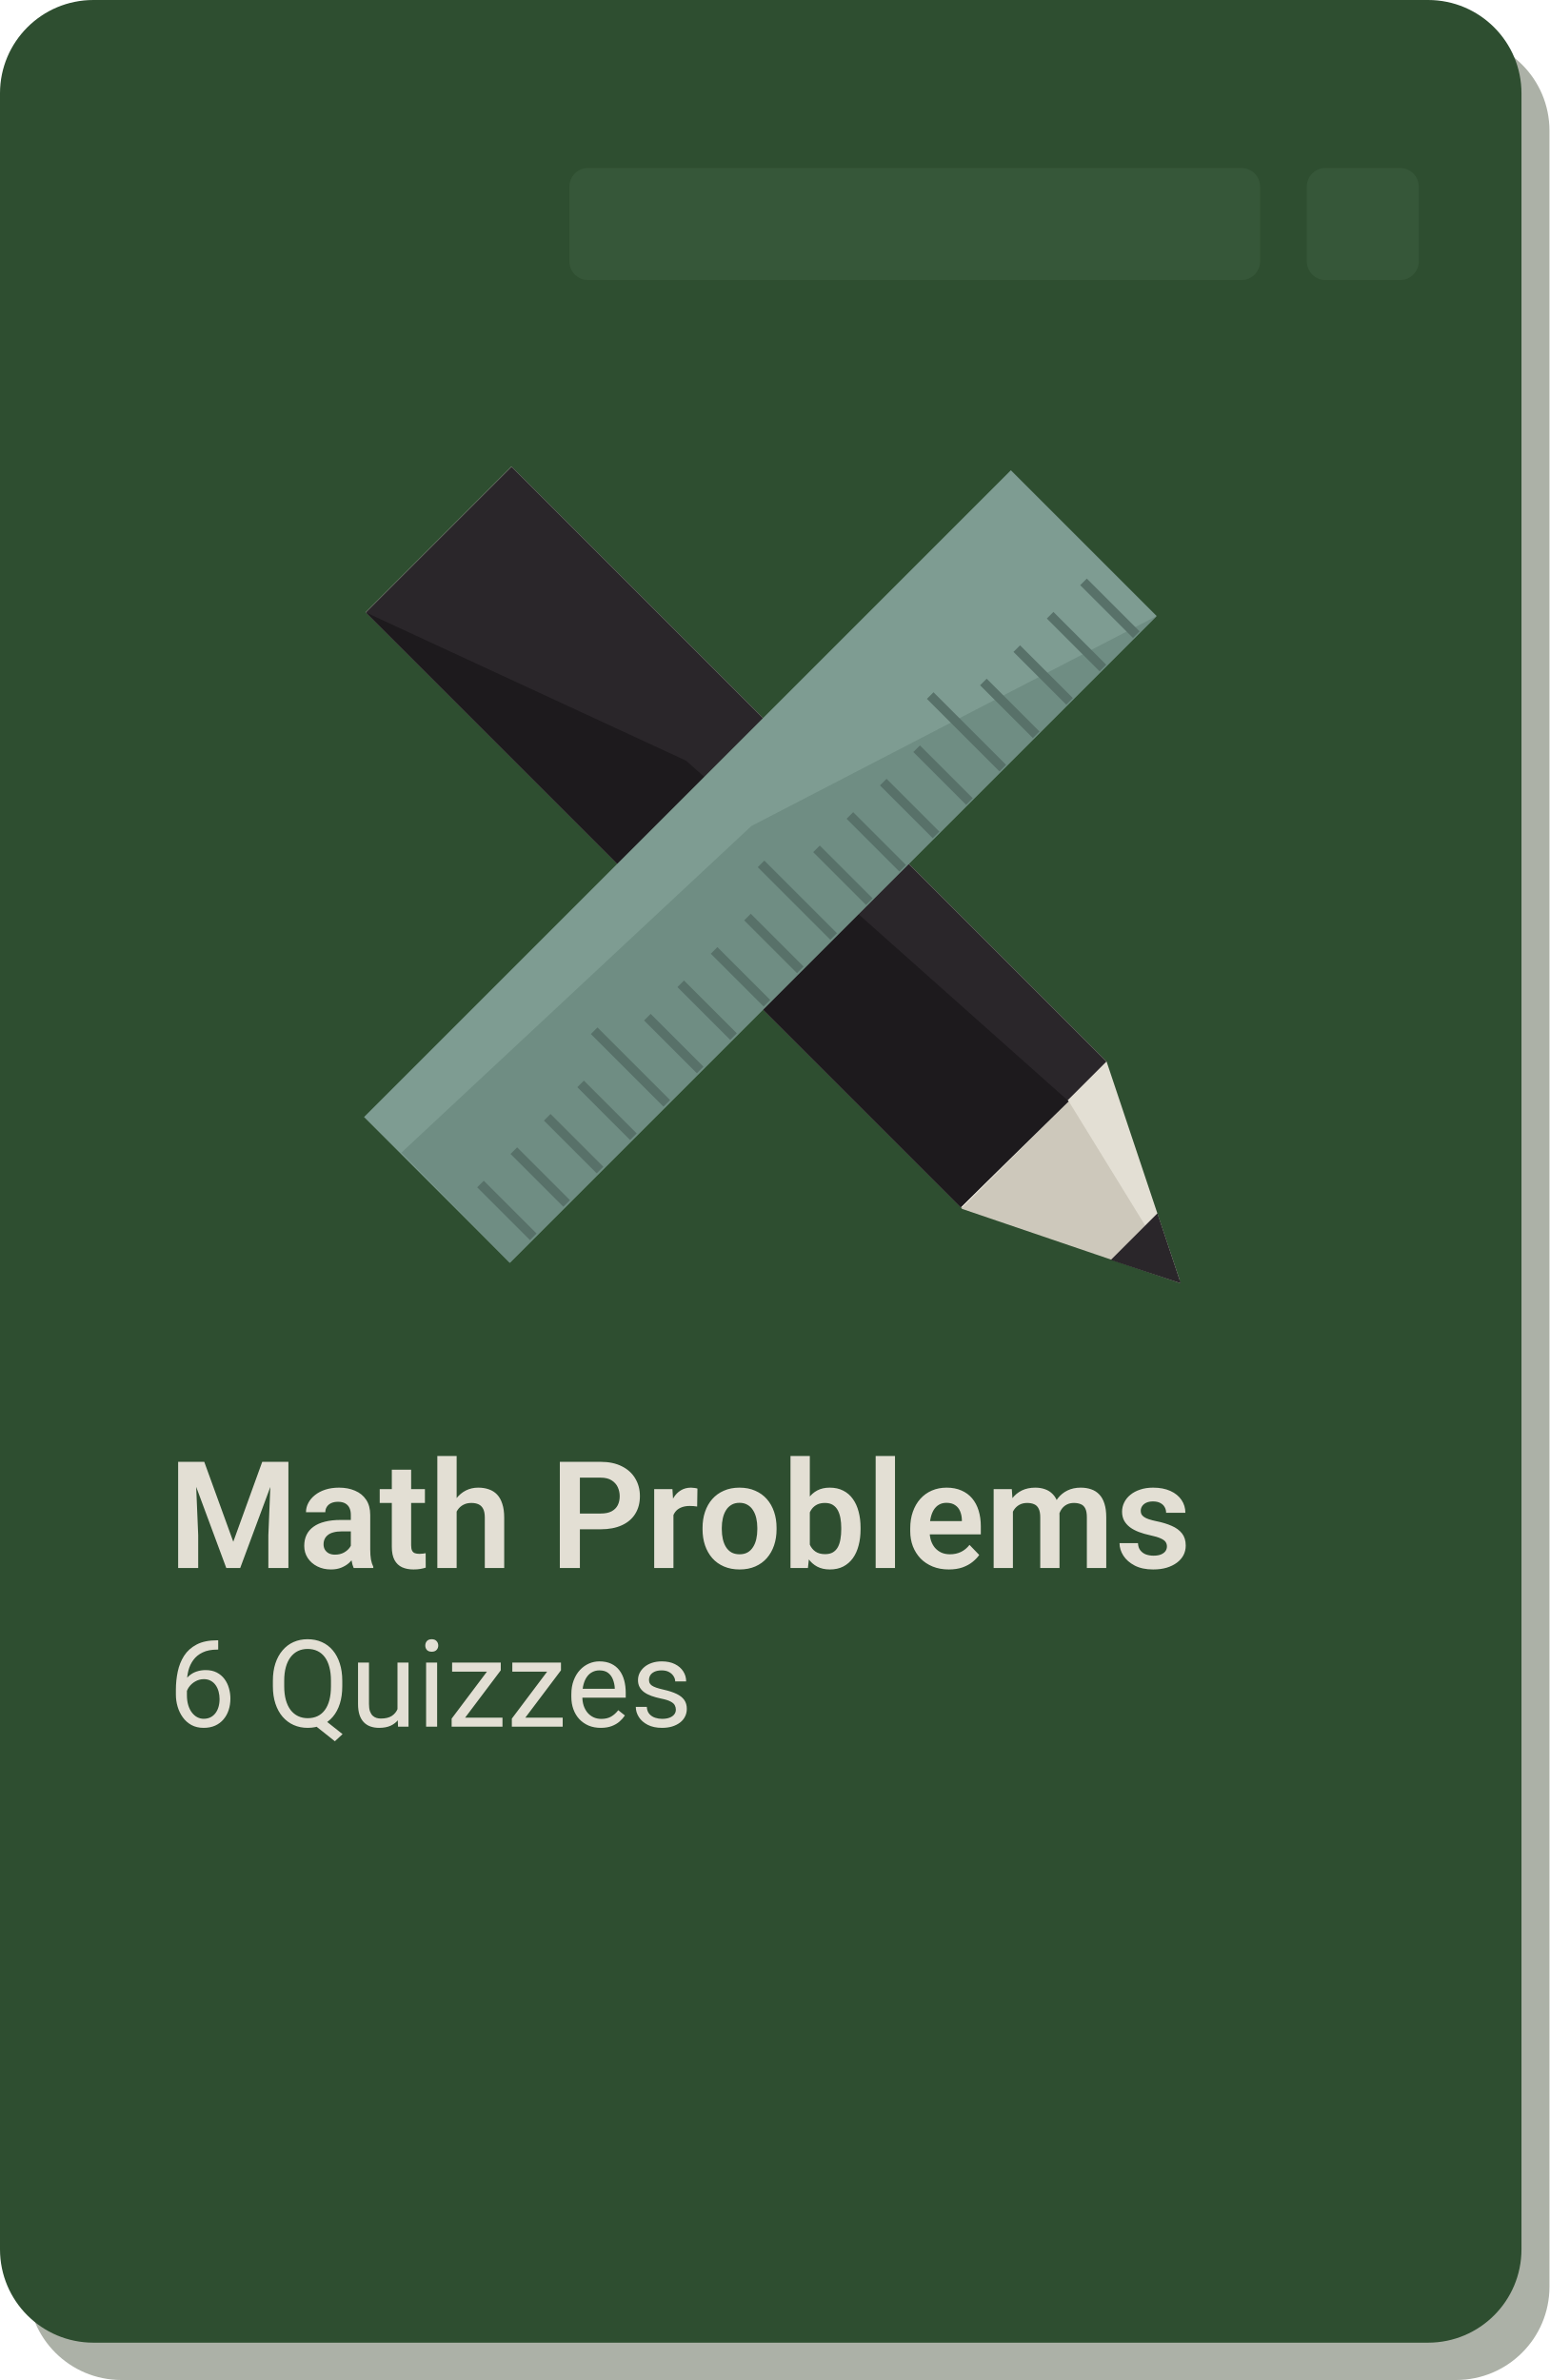
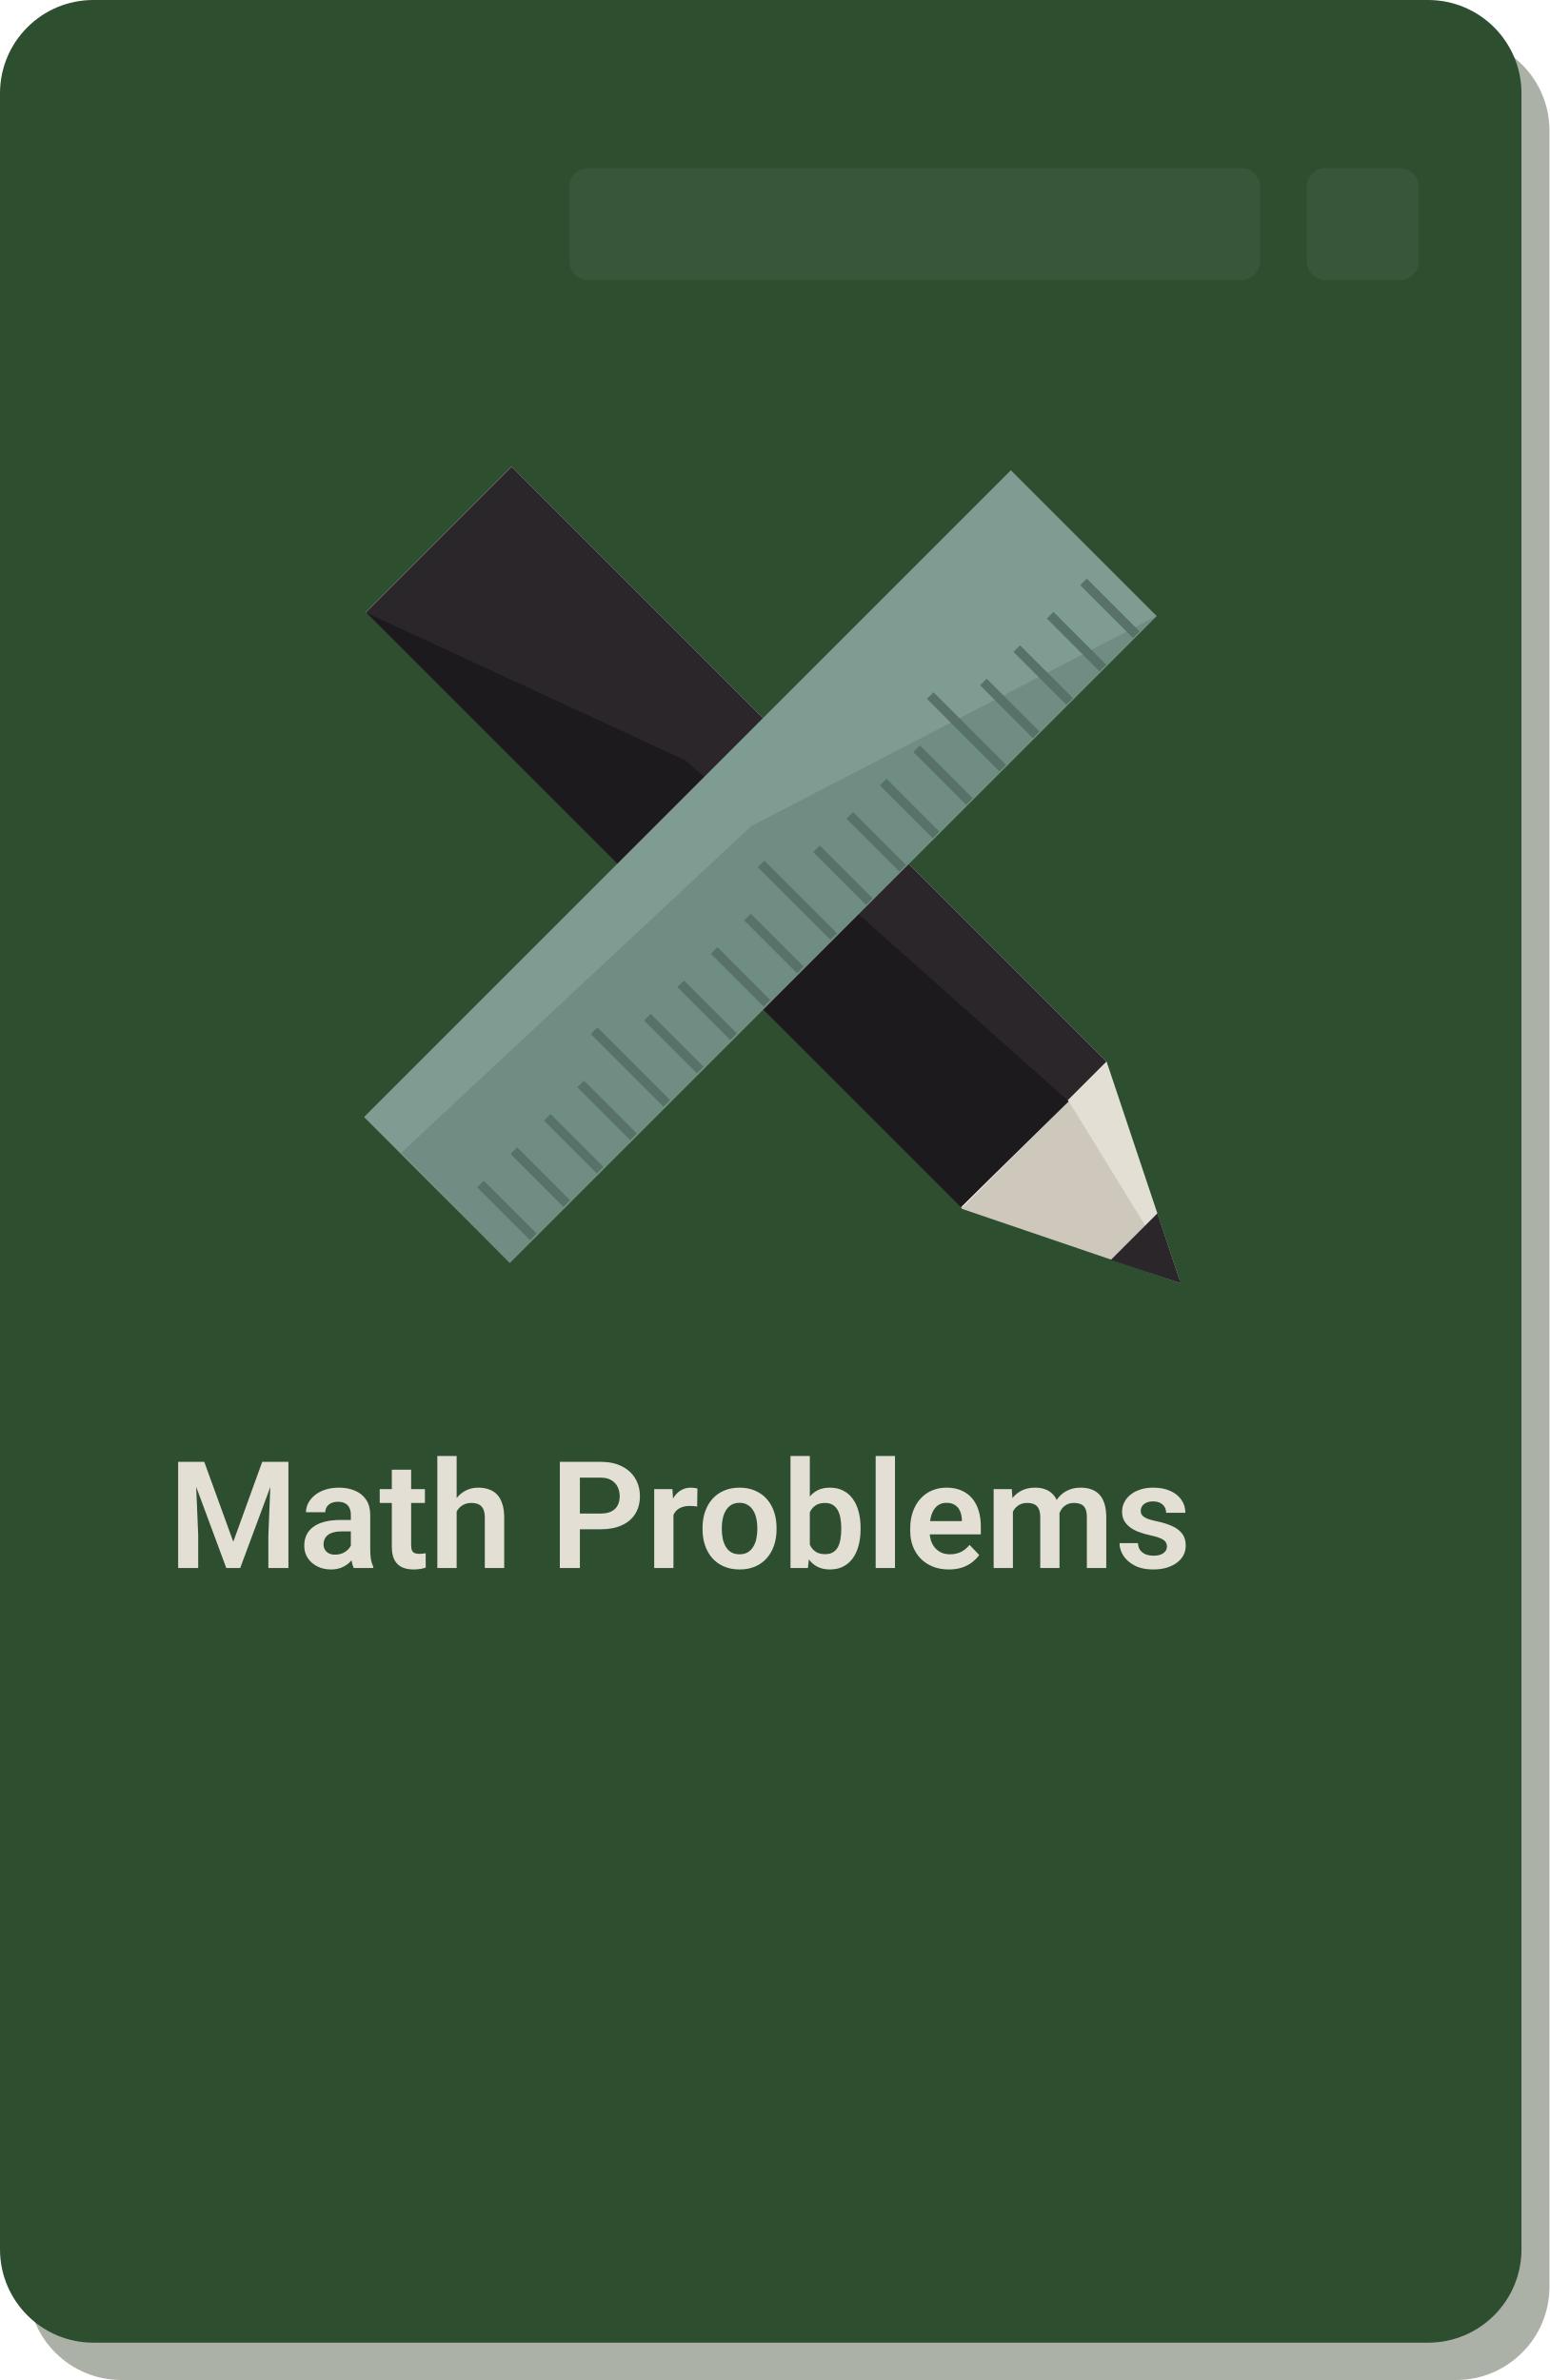
<svg xmlns="http://www.w3.org/2000/svg" width="166" height="255" viewBox="0 0 166 255" fill="none">
  <rect x="3" y="4" width="163" height="251" rx="10" fill="#ACB1A7" />
  <rect width="163" height="251" rx="10" fill="#2E4E30" />
  <rect x="61" y="18" width="74" height="12" rx="2" fill="#4C6D4E" fill-opacity="0.3" />
  <rect x="140" y="18" width="12" height="12" rx="2" fill="#4C6D4E" fill-opacity="0.3" />
  <path d="M39.178 65.605L54.794 49.989L118.555 113.75L126.404 137.216L102.939 129.367L39.178 65.605Z" fill="#E3DFD4" />
  <path d="M103 129.5L114.5 118L126.5 137.5L103 129.5Z" fill="#CDC8BB" />
  <path d="M119 135L124 130L126.5 137.5L119 135Z" fill="#2A262A" />
  <path d="M54.805 50L39.189 65.617L102.922 129.35L118.539 113.733L54.805 50Z" fill="#2A262A" />
  <path d="M73.5 81.5L39.189 65.617L102.922 129.35L114.5 118L73.5 81.5Z" fill="#1D1A1D" />
  <rect x="108.296" y="50.386" width="22.085" height="97.999" transform="rotate(45 108.296 50.386)" fill="#7E9C92" />
  <path d="M80.5 88.5L123.912 66.002L54.616 135.298L43 123.5L80.5 88.5Z" fill="#6F8D83" />
  <line x1="81.533" y1="92.559" x2="89.311" y2="100.337" stroke="#587169" />
  <line x1="80.079" y1="98.256" x2="85.736" y2="103.912" stroke="#587169" />
-   <line x1="76.504" y1="101.831" x2="82.16" y2="107.488" stroke="#587169" />
+   <line x1="76.503" y1="101.831" x2="82.16" y2="107.488" stroke="#587169" />
  <line x1="72.928" y1="105.406" x2="78.585" y2="111.063" stroke="#587169" />
  <line x1="69.353" y1="108.982" x2="75.009" y2="114.639" stroke="#587169" />
  <line x1="63.656" y1="110.436" x2="71.434" y2="118.214" stroke="#587169" />
-   <line x1="62.202" y1="116.133" x2="67.858" y2="121.79" stroke="#587169" />
+   <line x1="62.201" y1="116.133" x2="67.858" y2="121.79" stroke="#587169" />
  <line x1="58.626" y1="119.709" x2="64.283" y2="125.366" stroke="#587169" />
  <line x1="55.05" y1="123.284" x2="60.707" y2="128.941" stroke="#587169" />
  <line x1="51.475" y1="126.86" x2="57.132" y2="132.517" stroke="#587169" />
  <line x1="116.079" y1="62.343" x2="121.736" y2="68" stroke="#587169" />
  <line x1="112.504" y1="65.919" x2="118.16" y2="71.576" stroke="#587169" />
  <line x1="108.928" y1="69.494" x2="114.585" y2="75.151" stroke="#587169" />
  <line x1="105.353" y1="73.07" x2="111.009" y2="78.727" stroke="#587169" />
  <line x1="99.656" y1="74.524" x2="107.434" y2="82.302" stroke="#587169" />
  <line x1="98.201" y1="80.221" x2="103.858" y2="85.878" stroke="#587169" />
  <line x1="94.626" y1="83.796" x2="100.283" y2="89.453" stroke="#587169" />
  <line x1="91.05" y1="87.372" x2="96.707" y2="93.029" stroke="#587169" />
  <line x1="87.475" y1="90.948" x2="93.132" y2="96.604" stroke="#587169" />
  <path d="M20.023 156.625H21.883L24.992 165.188L28.094 156.625H29.961L25.734 168H24.242L20.023 156.625ZM19.086 156.625H20.906L21.234 164.492V168H19.086V156.625ZM29.07 156.625H30.898V168H28.75V164.492L29.07 156.625ZM37.586 166.203V162.305C37.586 162.018 37.536 161.771 37.438 161.562C37.339 161.354 37.188 161.193 36.984 161.078C36.781 160.964 36.523 160.906 36.211 160.906C35.935 160.906 35.693 160.953 35.484 161.047C35.281 161.141 35.125 161.273 35.016 161.445C34.906 161.612 34.852 161.805 34.852 162.023H32.781C32.781 161.674 32.865 161.344 33.031 161.031C33.198 160.714 33.435 160.432 33.742 160.188C34.055 159.938 34.427 159.742 34.859 159.602C35.297 159.461 35.786 159.391 36.328 159.391C36.969 159.391 37.539 159.5 38.039 159.719C38.544 159.932 38.94 160.255 39.227 160.688C39.518 161.12 39.664 161.664 39.664 162.32V166.008C39.664 166.43 39.69 166.792 39.742 167.094C39.8 167.391 39.883 167.648 39.992 167.867V168H37.891C37.792 167.786 37.716 167.516 37.664 167.188C37.612 166.854 37.586 166.526 37.586 166.203ZM37.875 162.852L37.891 164.078H36.586C36.263 164.078 35.979 164.112 35.734 164.18C35.49 164.242 35.289 164.336 35.133 164.461C34.977 164.581 34.859 164.727 34.781 164.898C34.703 165.065 34.664 165.255 34.664 165.469C34.664 165.677 34.711 165.865 34.805 166.031C34.904 166.198 35.044 166.331 35.227 166.43C35.414 166.523 35.633 166.57 35.883 166.57C36.247 166.57 36.565 166.497 36.836 166.352C37.107 166.201 37.318 166.018 37.469 165.805C37.62 165.591 37.7 165.388 37.711 165.195L38.305 166.086C38.232 166.299 38.122 166.526 37.977 166.766C37.831 167.005 37.643 167.229 37.414 167.438C37.185 167.646 36.909 167.818 36.586 167.953C36.263 168.089 35.888 168.156 35.461 168.156C34.914 168.156 34.425 168.047 33.992 167.828C33.56 167.609 33.219 167.31 32.969 166.93C32.719 166.549 32.594 166.117 32.594 165.633C32.594 165.185 32.677 164.789 32.844 164.445C33.01 164.102 33.258 163.812 33.586 163.578C33.914 163.339 34.32 163.159 34.805 163.039C35.294 162.914 35.854 162.852 36.484 162.852H37.875ZM45.523 159.547V161.031H40.68V159.547H45.523ZM41.977 157.469H44.047V165.562C44.047 165.812 44.081 166.005 44.148 166.141C44.216 166.276 44.318 166.367 44.453 166.414C44.589 166.461 44.75 166.484 44.938 166.484C45.073 166.484 45.198 166.477 45.312 166.461C45.427 166.445 45.523 166.43 45.602 166.414L45.609 167.961C45.438 168.018 45.242 168.065 45.023 168.102C44.81 168.138 44.568 168.156 44.297 168.156C43.833 168.156 43.427 168.078 43.078 167.922C42.729 167.76 42.458 167.503 42.266 167.148C42.073 166.789 41.977 166.315 41.977 165.727V157.469ZM48.922 156V168H46.852V156H48.922ZM48.594 163.469H47.984C47.984 162.88 48.062 162.339 48.219 161.844C48.375 161.349 48.596 160.919 48.883 160.555C49.169 160.185 49.51 159.898 49.906 159.695C50.307 159.492 50.75 159.391 51.234 159.391C51.651 159.391 52.029 159.451 52.367 159.57C52.711 159.685 53.005 159.87 53.25 160.125C53.495 160.38 53.682 160.714 53.812 161.125C53.948 161.531 54.016 162.026 54.016 162.609V168H51.938V162.594C51.938 162.203 51.88 161.896 51.766 161.672C51.651 161.443 51.487 161.279 51.273 161.18C51.065 161.081 50.807 161.031 50.5 161.031C50.167 161.031 49.88 161.096 49.641 161.227C49.401 161.352 49.203 161.526 49.047 161.75C48.896 161.974 48.781 162.232 48.703 162.523C48.63 162.815 48.594 163.13 48.594 163.469ZM64.352 163.852H61.422V162.164H64.352C64.831 162.164 65.219 162.086 65.516 161.93C65.818 161.768 66.039 161.549 66.18 161.273C66.32 160.992 66.391 160.672 66.391 160.312C66.391 159.964 66.32 159.638 66.18 159.336C66.039 159.034 65.818 158.789 65.516 158.602C65.219 158.414 64.831 158.32 64.352 158.32H62.125V168H59.977V156.625H64.352C65.237 156.625 65.992 156.784 66.617 157.102C67.247 157.414 67.727 157.849 68.055 158.406C68.388 158.958 68.555 159.589 68.555 160.297C68.555 161.031 68.388 161.664 68.055 162.195C67.727 162.727 67.247 163.135 66.617 163.422C65.992 163.708 65.237 163.852 64.352 163.852ZM72.148 161.273V168H70.086V159.547H72.039L72.148 161.273ZM74.719 159.492L74.688 161.414C74.573 161.393 74.443 161.378 74.297 161.367C74.156 161.357 74.023 161.352 73.898 161.352C73.581 161.352 73.302 161.396 73.062 161.484C72.823 161.568 72.622 161.69 72.461 161.852C72.305 162.013 72.185 162.211 72.102 162.445C72.018 162.674 71.971 162.935 71.961 163.227L71.516 163.172C71.516 162.635 71.57 162.138 71.68 161.68C71.789 161.221 71.948 160.82 72.156 160.477C72.365 160.133 72.625 159.867 72.938 159.68C73.255 159.487 73.62 159.391 74.031 159.391C74.146 159.391 74.268 159.401 74.398 159.422C74.534 159.438 74.641 159.461 74.719 159.492ZM75.266 163.859V163.695C75.266 163.076 75.354 162.505 75.531 161.984C75.708 161.458 75.966 161.003 76.305 160.617C76.643 160.232 77.057 159.932 77.547 159.719C78.037 159.5 78.594 159.391 79.219 159.391C79.854 159.391 80.417 159.5 80.906 159.719C81.401 159.932 81.818 160.232 82.156 160.617C82.495 161.003 82.753 161.458 82.93 161.984C83.107 162.505 83.195 163.076 83.195 163.695V163.859C83.195 164.474 83.107 165.044 82.93 165.57C82.753 166.091 82.495 166.547 82.156 166.938C81.818 167.323 81.404 167.622 80.914 167.836C80.424 168.049 79.865 168.156 79.234 168.156C78.609 168.156 78.049 168.049 77.555 167.836C77.06 167.622 76.643 167.323 76.305 166.938C75.966 166.547 75.708 166.091 75.531 165.57C75.354 165.044 75.266 164.474 75.266 163.859ZM77.328 163.695V163.859C77.328 164.229 77.365 164.576 77.438 164.898C77.51 165.221 77.622 165.505 77.773 165.75C77.924 165.995 78.12 166.188 78.359 166.328C78.604 166.464 78.896 166.531 79.234 166.531C79.568 166.531 79.854 166.464 80.094 166.328C80.333 166.188 80.529 165.995 80.68 165.75C80.836 165.505 80.951 165.221 81.023 164.898C81.096 164.576 81.133 164.229 81.133 163.859V163.695C81.133 163.331 81.096 162.99 81.023 162.672C80.951 162.349 80.836 162.065 80.68 161.82C80.529 161.57 80.331 161.375 80.086 161.234C79.846 161.089 79.557 161.016 79.219 161.016C78.885 161.016 78.599 161.089 78.359 161.234C78.12 161.375 77.924 161.57 77.773 161.82C77.622 162.065 77.51 162.349 77.438 162.672C77.365 162.99 77.328 163.331 77.328 163.695ZM84.688 156H86.758V166.133L86.555 168H84.688V156ZM92.195 163.688V163.852C92.195 164.482 92.125 165.06 91.984 165.586C91.849 166.112 91.643 166.568 91.367 166.953C91.091 167.333 90.747 167.63 90.336 167.844C89.93 168.052 89.453 168.156 88.906 168.156C88.385 168.156 87.932 168.055 87.547 167.852C87.167 167.648 86.846 167.362 86.586 166.992C86.326 166.617 86.117 166.177 85.961 165.672C85.805 165.161 85.688 164.604 85.609 164V163.555C85.688 162.945 85.805 162.388 85.961 161.883C86.117 161.378 86.326 160.938 86.586 160.562C86.846 160.188 87.167 159.898 87.547 159.695C87.927 159.492 88.375 159.391 88.891 159.391C89.443 159.391 89.924 159.497 90.336 159.711C90.753 159.919 91.096 160.216 91.367 160.602C91.643 160.982 91.849 161.435 91.984 161.961C92.125 162.482 92.195 163.057 92.195 163.688ZM90.125 163.852V163.688C90.125 163.328 90.096 162.99 90.039 162.672C89.982 162.349 89.888 162.065 89.758 161.82C89.628 161.576 89.451 161.383 89.227 161.242C89.003 161.102 88.721 161.031 88.383 161.031C88.06 161.031 87.784 161.086 87.555 161.195C87.331 161.305 87.143 161.456 86.992 161.648C86.846 161.841 86.732 162.068 86.648 162.328C86.57 162.589 86.518 162.87 86.492 163.172V164.391C86.529 164.792 86.615 165.154 86.75 165.477C86.885 165.794 87.086 166.047 87.352 166.234C87.622 166.422 87.971 166.516 88.398 166.516C88.732 166.516 89.01 166.451 89.234 166.32C89.458 166.185 89.635 165.997 89.766 165.758C89.896 165.513 89.987 165.229 90.039 164.906C90.096 164.583 90.125 164.232 90.125 163.852ZM95.883 156V168H93.812V156H95.883ZM101.648 168.156C101.008 168.156 100.432 168.052 99.922 167.844C99.412 167.635 98.977 167.346 98.617 166.977C98.263 166.602 97.99 166.167 97.797 165.672C97.609 165.172 97.516 164.635 97.516 164.062V163.75C97.516 163.099 97.609 162.508 97.797 161.977C97.984 161.44 98.25 160.979 98.594 160.594C98.938 160.208 99.349 159.911 99.828 159.703C100.307 159.495 100.836 159.391 101.414 159.391C102.013 159.391 102.542 159.492 103 159.695C103.458 159.893 103.841 160.174 104.148 160.539C104.456 160.904 104.688 161.341 104.844 161.852C105 162.357 105.078 162.917 105.078 163.531V164.398H98.453V162.977H103.047V162.82C103.036 162.492 102.974 162.193 102.859 161.922C102.745 161.646 102.568 161.427 102.328 161.266C102.089 161.099 101.779 161.016 101.398 161.016C101.091 161.016 100.823 161.083 100.594 161.219C100.37 161.349 100.182 161.536 100.031 161.781C99.885 162.021 99.776 162.307 99.703 162.641C99.63 162.974 99.594 163.344 99.594 163.75V164.062C99.594 164.417 99.641 164.745 99.734 165.047C99.833 165.349 99.977 165.612 100.164 165.836C100.357 166.055 100.586 166.227 100.852 166.352C101.122 166.471 101.43 166.531 101.773 166.531C102.206 166.531 102.596 166.448 102.945 166.281C103.299 166.109 103.607 165.857 103.867 165.523L104.906 166.602C104.729 166.862 104.49 167.112 104.188 167.352C103.891 167.591 103.531 167.786 103.109 167.938C102.688 168.083 102.201 168.156 101.648 168.156ZM108.516 161.281V168H106.453V159.547H108.398L108.516 161.281ZM108.211 163.469H107.578C107.578 162.88 107.648 162.339 107.789 161.844C107.935 161.349 108.148 160.919 108.43 160.555C108.711 160.185 109.057 159.898 109.469 159.695C109.885 159.492 110.367 159.391 110.914 159.391C111.294 159.391 111.643 159.448 111.961 159.562C112.279 159.672 112.552 159.846 112.781 160.086C113.016 160.32 113.195 160.628 113.32 161.008C113.445 161.383 113.508 161.833 113.508 162.359V168H111.445V162.57C111.445 162.174 111.388 161.865 111.273 161.641C111.164 161.417 111.005 161.26 110.797 161.172C110.589 161.078 110.339 161.031 110.047 161.031C109.724 161.031 109.445 161.096 109.211 161.227C108.982 161.352 108.792 161.526 108.641 161.75C108.495 161.974 108.385 162.232 108.312 162.523C108.245 162.815 108.211 163.13 108.211 163.469ZM113.352 163.086L112.5 163.242C112.505 162.711 112.578 162.214 112.719 161.75C112.859 161.281 113.065 160.872 113.336 160.523C113.612 160.169 113.953 159.893 114.359 159.695C114.771 159.492 115.245 159.391 115.781 159.391C116.198 159.391 116.573 159.451 116.906 159.57C117.245 159.685 117.534 159.87 117.773 160.125C118.013 160.375 118.195 160.701 118.32 161.102C118.451 161.503 118.516 161.992 118.516 162.57V168H116.438V162.562C116.438 162.151 116.38 161.836 116.266 161.617C116.156 161.398 115.997 161.247 115.789 161.164C115.581 161.076 115.336 161.031 115.055 161.031C114.768 161.031 114.518 161.086 114.305 161.195C114.096 161.299 113.919 161.445 113.773 161.633C113.633 161.82 113.526 162.039 113.453 162.289C113.385 162.534 113.352 162.799 113.352 163.086ZM125.016 165.688C125.016 165.51 124.969 165.352 124.875 165.211C124.781 165.07 124.604 164.943 124.344 164.828C124.089 164.708 123.714 164.596 123.219 164.492C122.781 164.398 122.378 164.281 122.008 164.141C121.638 164 121.32 163.831 121.055 163.633C120.789 163.43 120.581 163.193 120.43 162.922C120.284 162.646 120.211 162.328 120.211 161.969C120.211 161.62 120.286 161.292 120.438 160.984C120.589 160.672 120.807 160.398 121.094 160.164C121.38 159.924 121.729 159.737 122.141 159.602C122.552 159.461 123.016 159.391 123.531 159.391C124.25 159.391 124.867 159.508 125.383 159.742C125.904 159.977 126.302 160.299 126.578 160.711C126.854 161.117 126.992 161.576 126.992 162.086H124.93C124.93 161.862 124.878 161.659 124.773 161.477C124.674 161.294 124.521 161.148 124.312 161.039C124.104 160.924 123.841 160.867 123.523 160.867C123.237 160.867 122.995 160.914 122.797 161.008C122.604 161.102 122.458 161.224 122.359 161.375C122.26 161.526 122.211 161.693 122.211 161.875C122.211 162.01 122.237 162.133 122.289 162.242C122.346 162.346 122.438 162.443 122.562 162.531C122.688 162.62 122.857 162.701 123.07 162.773C123.289 162.846 123.557 162.917 123.875 162.984C124.505 163.109 125.055 163.276 125.523 163.484C125.997 163.688 126.367 163.958 126.633 164.297C126.898 164.635 127.031 165.068 127.031 165.594C127.031 165.969 126.951 166.312 126.789 166.625C126.628 166.932 126.393 167.201 126.086 167.43C125.779 167.659 125.411 167.839 124.984 167.969C124.557 168.094 124.076 168.156 123.539 168.156C122.763 168.156 122.107 168.018 121.57 167.742C121.034 167.461 120.628 167.107 120.352 166.68C120.076 166.247 119.938 165.799 119.938 165.336H121.914C121.93 165.664 122.018 165.927 122.18 166.125C122.341 166.323 122.544 166.466 122.789 166.555C123.039 166.638 123.302 166.68 123.578 166.68C123.891 166.68 124.154 166.638 124.367 166.555C124.581 166.466 124.742 166.349 124.852 166.203C124.961 166.052 125.016 165.88 125.016 165.688Z" fill="#E3DFD4" />
-   <path d="M23.275 175.745H23.377V176.742H23.275C22.653 176.742 22.132 176.843 21.713 177.046C21.294 177.245 20.962 177.514 20.717 177.853C20.471 178.187 20.294 178.563 20.184 178.982C20.078 179.401 20.025 179.827 20.025 180.258V181.617C20.025 182.027 20.074 182.391 20.171 182.708C20.268 183.022 20.401 183.286 20.571 183.502C20.74 183.718 20.93 183.881 21.142 183.991C21.358 184.101 21.582 184.156 21.815 184.156C22.086 184.156 22.327 184.105 22.539 184.003C22.75 183.898 22.928 183.752 23.072 183.565C23.22 183.375 23.332 183.151 23.408 182.893C23.484 182.634 23.523 182.351 23.523 182.042C23.523 181.767 23.489 181.502 23.421 181.249C23.353 180.99 23.25 180.762 23.11 180.563C22.97 180.36 22.795 180.201 22.583 180.087C22.376 179.968 22.128 179.909 21.84 179.909C21.515 179.909 21.21 179.99 20.926 180.15C20.647 180.307 20.416 180.514 20.234 180.772C20.057 181.026 19.955 181.304 19.93 181.604L19.308 181.598C19.367 181.124 19.477 180.72 19.638 180.385C19.803 180.047 20.006 179.772 20.247 179.56C20.492 179.344 20.765 179.188 21.066 179.09C21.371 178.989 21.692 178.938 22.031 178.938C22.492 178.938 22.89 179.025 23.224 179.198C23.558 179.372 23.834 179.604 24.049 179.896C24.265 180.184 24.424 180.51 24.525 180.874C24.631 181.234 24.684 181.604 24.684 181.985C24.684 182.421 24.623 182.829 24.5 183.21C24.377 183.591 24.193 183.925 23.948 184.213C23.706 184.501 23.408 184.725 23.053 184.886C22.697 185.047 22.285 185.127 21.815 185.127C21.316 185.127 20.88 185.025 20.507 184.822C20.135 184.615 19.826 184.34 19.581 183.997C19.335 183.654 19.151 183.273 19.028 182.854C18.906 182.436 18.844 182.01 18.844 181.579V181.026C18.844 180.375 18.91 179.736 19.041 179.109C19.172 178.483 19.399 177.916 19.72 177.408C20.046 176.9 20.497 176.496 21.072 176.196C21.648 175.895 22.382 175.745 23.275 175.745ZM34.352 183.94L36.7 185.8L35.875 186.562L33.565 184.727L34.352 183.94ZM36.669 180.087V180.671C36.669 181.365 36.582 181.987 36.408 182.537C36.235 183.087 35.985 183.555 35.659 183.94C35.333 184.325 34.942 184.619 34.485 184.822C34.032 185.025 33.524 185.127 32.961 185.127C32.416 185.127 31.914 185.025 31.457 184.822C31.004 184.619 30.611 184.325 30.276 183.94C29.946 183.555 29.69 183.087 29.508 182.537C29.326 181.987 29.235 181.365 29.235 180.671V180.087C29.235 179.393 29.324 178.773 29.502 178.227C29.684 177.677 29.94 177.209 30.27 176.824C30.6 176.435 30.991 176.139 31.444 175.936C31.901 175.732 32.403 175.631 32.949 175.631C33.512 175.631 34.022 175.732 34.478 175.936C34.935 176.139 35.327 176.435 35.653 176.824C35.979 177.209 36.228 177.677 36.402 178.227C36.58 178.773 36.669 179.393 36.669 180.087ZM35.456 180.671V180.074C35.456 179.524 35.399 179.037 35.285 178.614C35.175 178.191 35.012 177.836 34.796 177.548C34.58 177.26 34.318 177.042 34.009 176.894C33.7 176.746 33.346 176.672 32.949 176.672C32.572 176.672 32.229 176.746 31.92 176.894C31.616 177.042 31.353 177.26 31.133 177.548C30.913 177.836 30.744 178.191 30.625 178.614C30.507 179.037 30.448 179.524 30.448 180.074V180.671C30.448 181.225 30.507 181.716 30.625 182.144C30.744 182.567 30.913 182.924 31.133 183.216C31.358 183.504 31.624 183.722 31.933 183.87C32.242 184.018 32.585 184.092 32.961 184.092C33.359 184.092 33.713 184.018 34.022 183.87C34.33 183.722 34.591 183.504 34.802 183.216C35.018 182.924 35.181 182.567 35.291 182.144C35.401 181.716 35.456 181.225 35.456 180.671ZM42.584 183.413V178.132H43.765V185H42.642L42.584 183.413ZM42.807 181.966L43.295 181.953C43.295 182.41 43.247 182.833 43.149 183.223C43.056 183.608 42.904 183.942 42.692 184.226C42.481 184.509 42.204 184.731 41.861 184.892C41.518 185.049 41.101 185.127 40.61 185.127C40.276 185.127 39.969 185.078 39.69 184.981C39.415 184.884 39.178 184.733 38.979 184.53C38.78 184.327 38.626 184.063 38.516 183.737C38.41 183.411 38.357 183.02 38.357 182.562V178.132H39.531V182.575C39.531 182.884 39.565 183.14 39.633 183.343C39.705 183.542 39.8 183.701 39.919 183.819C40.041 183.934 40.177 184.014 40.325 184.061C40.477 184.107 40.634 184.13 40.794 184.13C41.294 184.13 41.69 184.035 41.981 183.845C42.273 183.65 42.483 183.39 42.61 183.064C42.741 182.734 42.807 182.368 42.807 181.966ZM46.831 178.132V185H45.65V178.132H46.831ZM45.562 176.31C45.562 176.12 45.619 175.959 45.733 175.828C45.851 175.696 46.025 175.631 46.253 175.631C46.478 175.631 46.649 175.696 46.768 175.828C46.89 175.959 46.952 176.12 46.952 176.31C46.952 176.492 46.89 176.649 46.768 176.78C46.649 176.907 46.478 176.97 46.253 176.97C46.025 176.97 45.851 176.907 45.733 176.78C45.619 176.649 45.562 176.492 45.562 176.31ZM53.833 184.035V185H48.837V184.035H53.833ZM53.648 178.963L49.103 185H48.386V184.137L52.899 178.132H53.648V178.963ZM53.128 178.132V179.103H48.437V178.132H53.128ZM60.282 184.035V185H55.286V184.035H60.282ZM60.098 178.963L55.553 185H54.835V184.137L59.349 178.132H60.098V178.963ZM59.577 178.132V179.103H54.886V178.132H59.577ZM64.363 185.127C63.885 185.127 63.451 185.047 63.062 184.886C62.677 184.721 62.345 184.49 62.065 184.194C61.79 183.898 61.579 183.546 61.431 183.14C61.283 182.734 61.209 182.29 61.209 181.807V181.541C61.209 180.982 61.291 180.485 61.456 180.049C61.621 179.609 61.845 179.236 62.129 178.932C62.412 178.627 62.734 178.396 63.094 178.24C63.453 178.083 63.826 178.005 64.211 178.005C64.702 178.005 65.125 178.09 65.481 178.259C65.84 178.428 66.134 178.665 66.363 178.97C66.591 179.27 66.761 179.626 66.871 180.036C66.981 180.442 67.036 180.887 67.036 181.369V181.896H61.907V180.938H65.861V180.849C65.844 180.544 65.781 180.248 65.671 179.96C65.565 179.672 65.396 179.435 65.163 179.249C64.93 179.063 64.613 178.97 64.211 178.97C63.944 178.97 63.699 179.027 63.475 179.141C63.25 179.251 63.058 179.416 62.897 179.636C62.736 179.856 62.611 180.125 62.523 180.442C62.434 180.76 62.389 181.126 62.389 181.541V181.807C62.389 182.133 62.434 182.44 62.523 182.728C62.616 183.011 62.749 183.261 62.922 183.477C63.1 183.692 63.314 183.862 63.563 183.984C63.817 184.107 64.105 184.168 64.427 184.168C64.841 184.168 65.193 184.084 65.481 183.915C65.768 183.745 66.02 183.519 66.236 183.235L66.947 183.8C66.799 184.025 66.61 184.238 66.382 184.441C66.153 184.645 65.872 184.81 65.538 184.937C65.207 185.063 64.816 185.127 64.363 185.127ZM72.406 183.178C72.406 183.009 72.368 182.852 72.291 182.708C72.22 182.56 72.069 182.427 71.841 182.309C71.617 182.186 71.278 182.08 70.825 181.991C70.444 181.911 70.099 181.816 69.79 181.706C69.486 181.596 69.226 181.462 69.01 181.306C68.798 181.149 68.635 180.965 68.521 180.753C68.407 180.542 68.35 180.294 68.35 180.011C68.35 179.74 68.409 179.484 68.527 179.243C68.65 179.001 68.822 178.788 69.041 178.602C69.266 178.415 69.534 178.269 69.848 178.164C70.161 178.058 70.51 178.005 70.895 178.005C71.445 178.005 71.915 178.102 72.304 178.297C72.694 178.492 72.992 178.752 73.199 179.078C73.407 179.399 73.51 179.757 73.51 180.15H72.336C72.336 179.96 72.279 179.776 72.165 179.598C72.055 179.416 71.892 179.266 71.676 179.147C71.464 179.029 71.204 178.97 70.895 178.97C70.569 178.97 70.305 179.021 70.102 179.122C69.903 179.219 69.757 179.344 69.664 179.497C69.575 179.649 69.53 179.81 69.53 179.979C69.53 180.106 69.551 180.22 69.594 180.322C69.64 180.419 69.721 180.51 69.835 180.595C69.949 180.675 70.11 180.751 70.317 180.823C70.525 180.895 70.789 180.967 71.111 181.039C71.674 181.166 72.137 181.318 72.501 181.496C72.865 181.674 73.136 181.892 73.314 182.15C73.491 182.408 73.58 182.721 73.58 183.089C73.58 183.39 73.517 183.665 73.39 183.915C73.267 184.164 73.087 184.38 72.85 184.562C72.617 184.74 72.338 184.879 72.012 184.981C71.691 185.078 71.329 185.127 70.927 185.127C70.322 185.127 69.81 185.019 69.391 184.803C68.972 184.587 68.654 184.308 68.439 183.965C68.223 183.623 68.115 183.261 68.115 182.88H69.295C69.312 183.201 69.405 183.458 69.575 183.648C69.744 183.834 69.951 183.967 70.197 184.048C70.442 184.124 70.686 184.162 70.927 184.162C71.248 184.162 71.517 184.12 71.733 184.035C71.953 183.951 72.12 183.834 72.234 183.686C72.349 183.538 72.406 183.369 72.406 183.178Z" fill="#E3DFD4" />
</svg>
